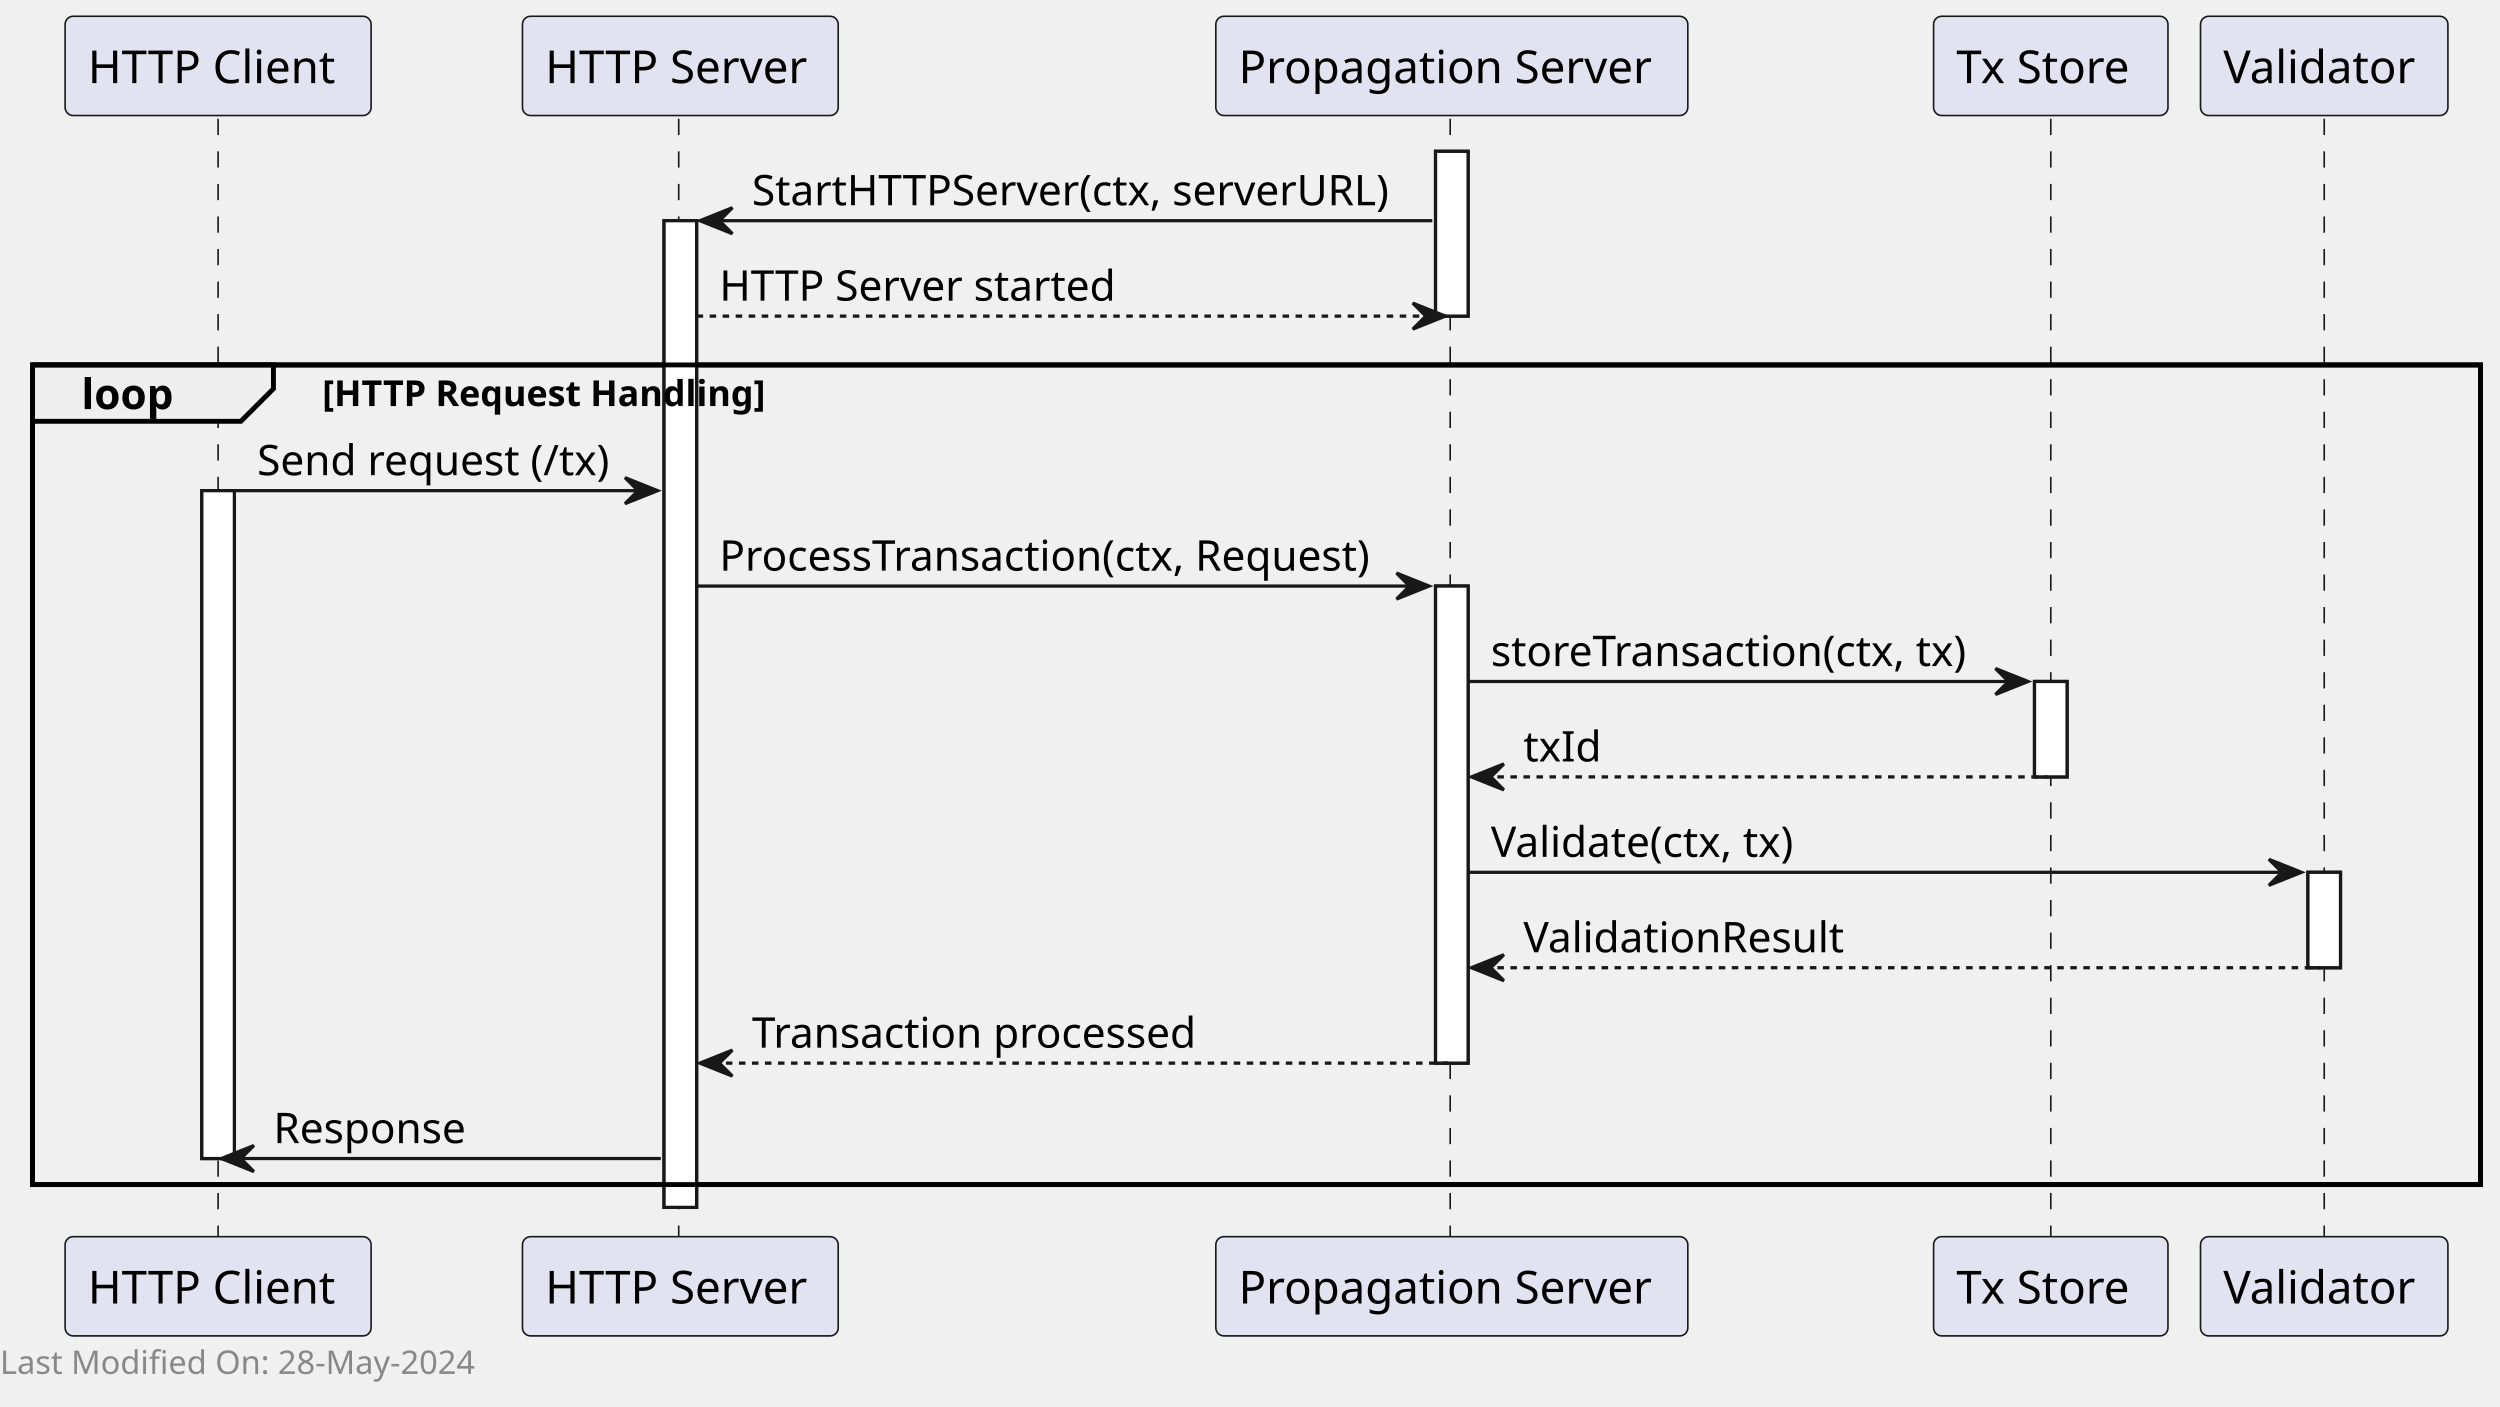
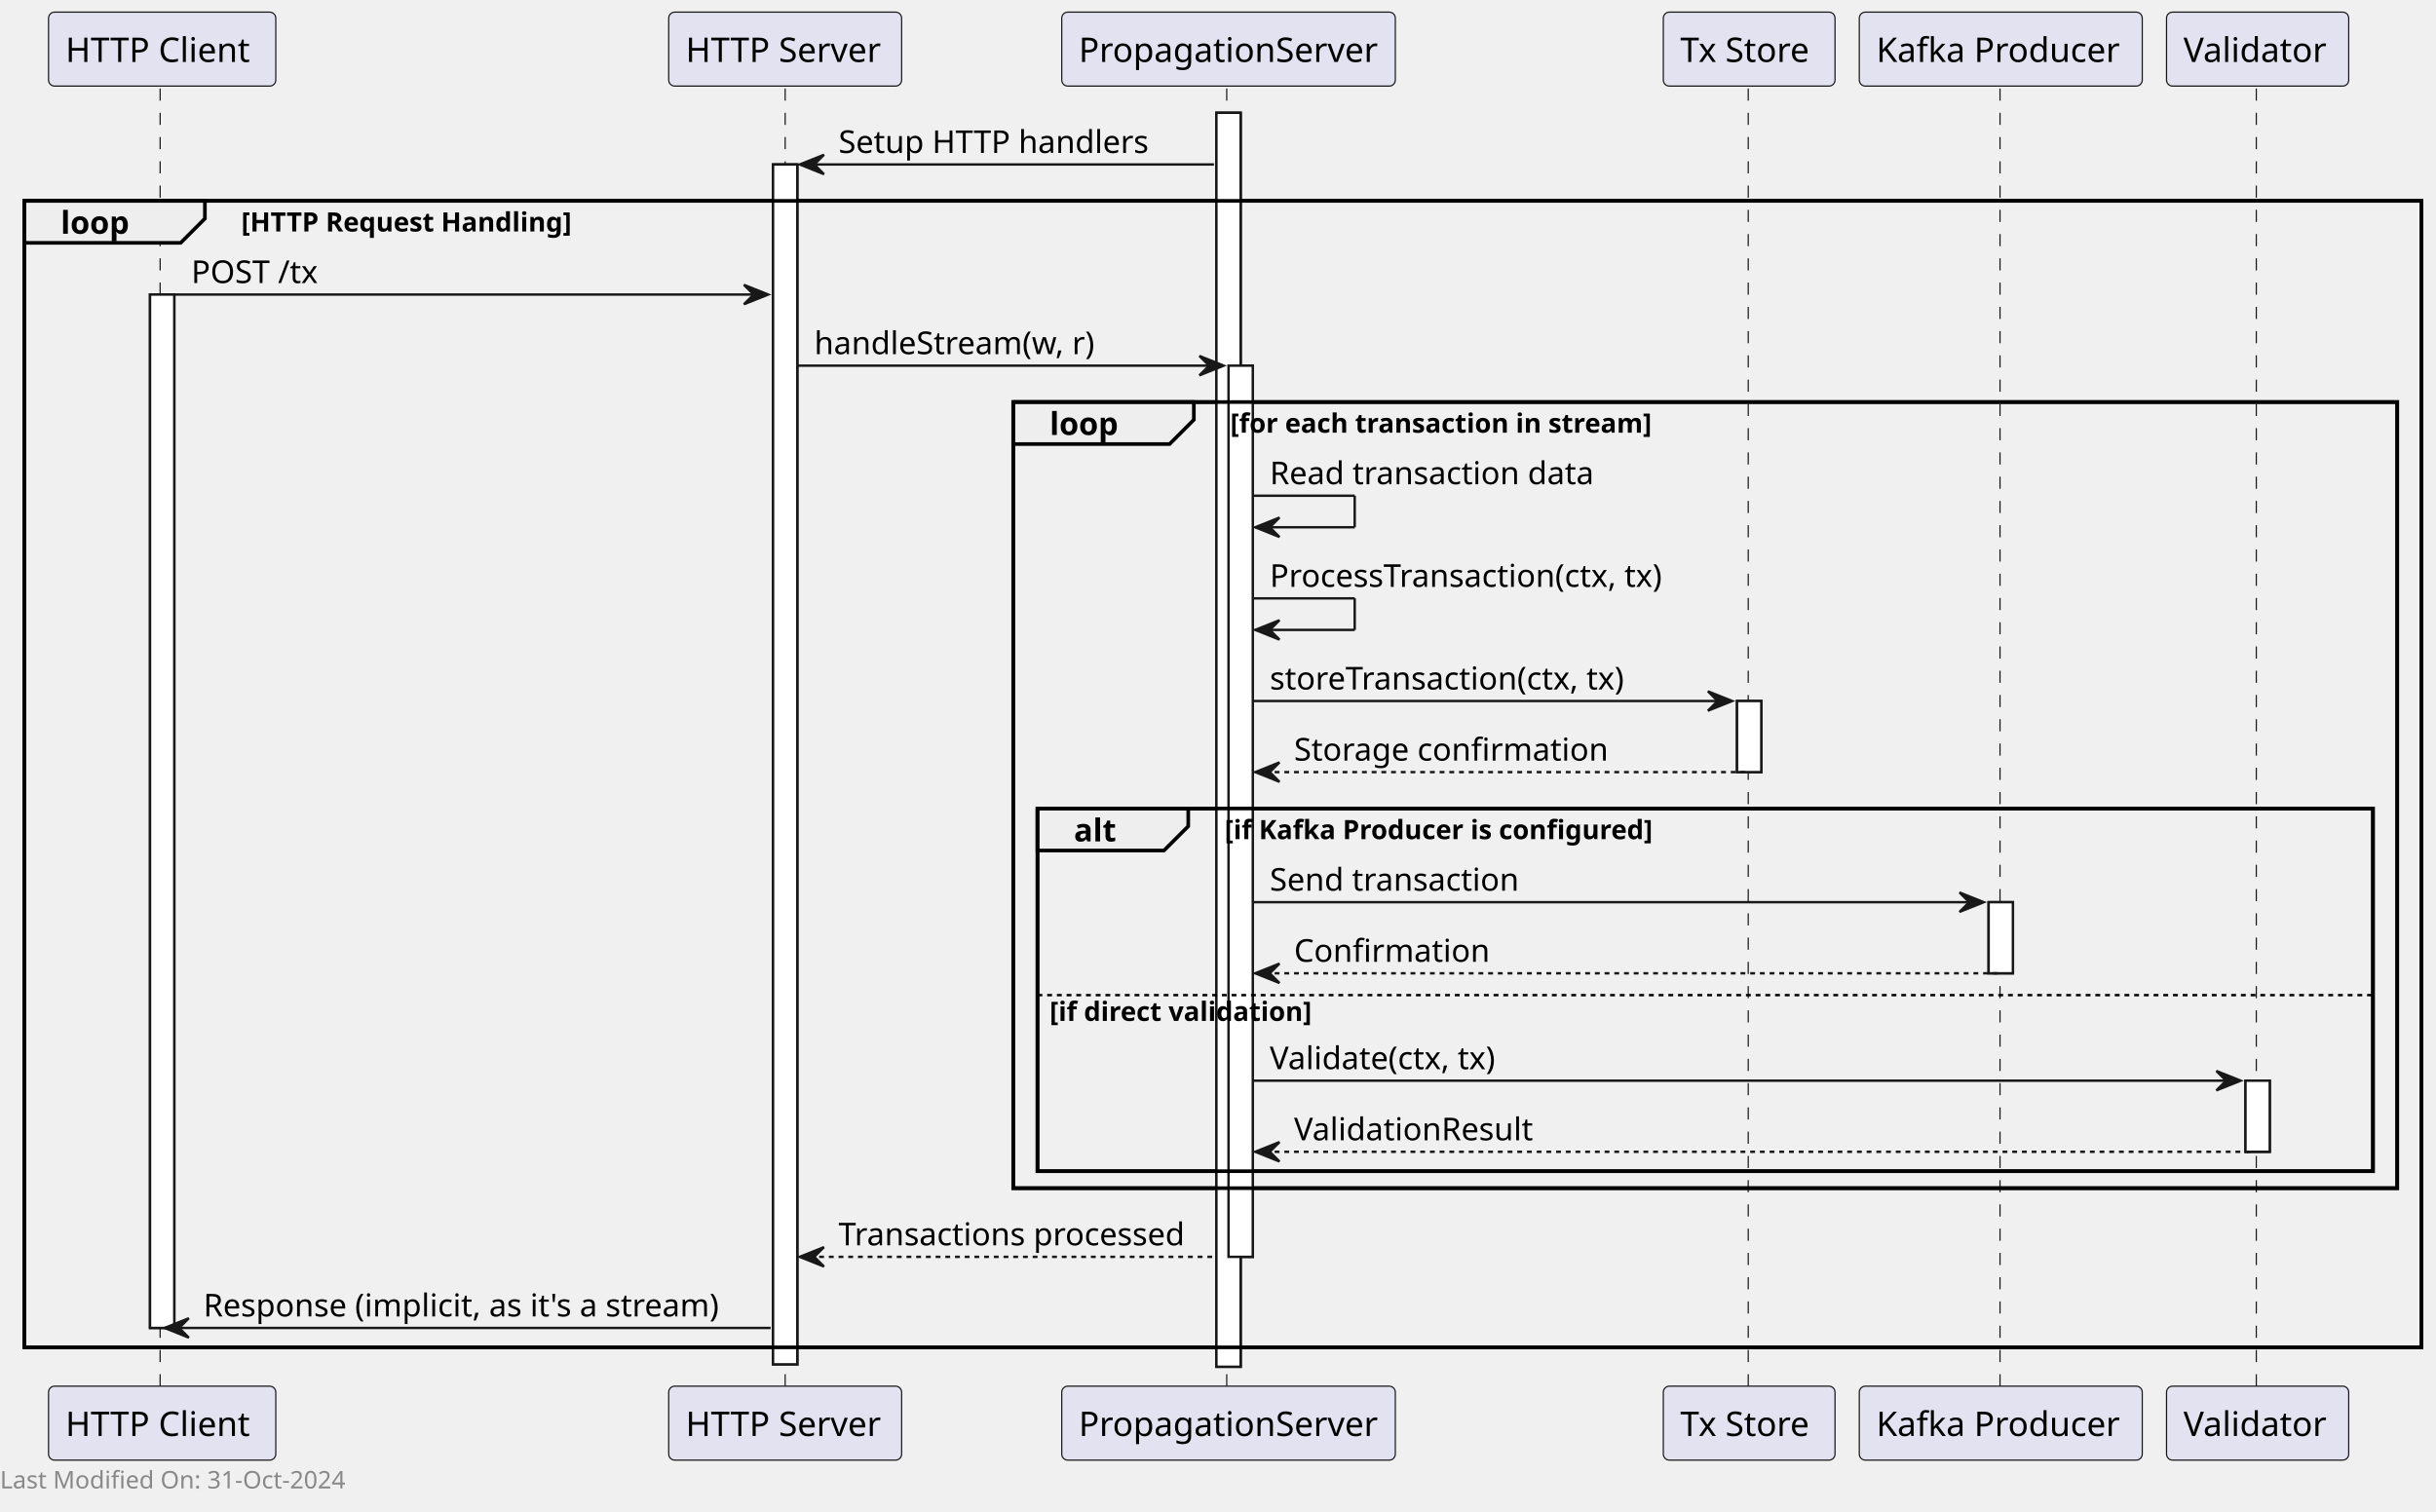
- <svg xmlns="http://www.w3.org/2000/svg" contentStyleType="text/css" height="432px" preserveAspectRatio="none" style="width:768px;height:432px;background:#FFFFFF;" version="1.1" viewBox="0 0 768 432" width="768px" zoomAndPan="magnify">
+ <svg xmlns="http://www.w3.org/2000/svg" contentStyleType="text/css" height="623px" preserveAspectRatio="none" style="width:1004px;height:623px;background:#FFFFFF;" version="1.1" viewBox="0 0 1004 623" width="1004px" zoomAndPan="magnify">
  <defs />
  <g>
-     <rect fill="#FFFFFF" height="205.174" style="stroke:#181818;stroke-width:1.0;" width="10" x="62" y="150.731" />
-     <rect fill="#FFFFFF" height="303.106" style="stroke:#181818;stroke-width:1.0;" width="10" x="204" y="67.799" />
-     <rect fill="#FFFFFF" height="50.621" style="stroke:#181818;stroke-width:1.0;" width="10" x="441" y="46.488" />
-     <rect fill="#FFFFFF" height="146.553" style="stroke:#181818;stroke-width:1.0;" width="10" x="441" y="180.041" />
-     <rect fill="#FFFFFF" height="29.311" style="stroke:#181818;stroke-width:1.0;" width="10" x="625" y="209.352" />
-     <rect fill="#FFFFFF" height="29.311" style="stroke:#181818;stroke-width:1.0;" width="10" x="709" y="267.973" />
-     <rect fill="none" height="251.795" style="stroke:#000000;stroke-width:1.5;" width="752" x="10" y="112.109" />
-     <line style="stroke:#181818;stroke-width:0.5;stroke-dasharray:5.0,5.0;" x1="67" x2="67" y1="36.488" y2="380.904" />
-     <line style="stroke:#181818;stroke-width:0.5;stroke-dasharray:5.0,5.0;" x1="208.5" x2="208.5" y1="36.488" y2="380.904" />
-     <line style="stroke:#181818;stroke-width:0.5;stroke-dasharray:5.0,5.0;" x1="445.5" x2="445.5" y1="36.488" y2="380.904" />
-     <line style="stroke:#181818;stroke-width:0.5;stroke-dasharray:5.0,5.0;" x1="630" x2="630" y1="36.488" y2="380.904" />
-     <line style="stroke:#181818;stroke-width:0.5;stroke-dasharray:5.0,5.0;" x1="714" x2="714" y1="36.488" y2="380.904" />
-     <rect fill="#E2E2F0" height="30.488" rx="2.5" ry="2.5" style="stroke:#181818;stroke-width:0.5;" width="94" x="20" y="5" />
-     <text fill="#000000" font-family="sans-serif" font-size="14" lengthAdjust="spacing" textLength="80" x="27" y="25.535">HTTP Client</text>
-     <rect fill="#E2E2F0" height="30.488" rx="2.5" ry="2.5" style="stroke:#181818;stroke-width:0.5;" width="94" x="20" y="379.904" />
-     <text fill="#000000" font-family="sans-serif" font-size="14" lengthAdjust="spacing" textLength="80" x="27" y="400.44">HTTP Client</text>
-     <rect fill="#E2E2F0" height="30.488" rx="2.5" ry="2.5" style="stroke:#181818;stroke-width:0.5;" width="97" x="160.5" y="5" />
-     <text fill="#000000" font-family="sans-serif" font-size="14" lengthAdjust="spacing" textLength="83" x="167.5" y="25.535">HTTP Server</text>
-     <rect fill="#E2E2F0" height="30.488" rx="2.5" ry="2.5" style="stroke:#181818;stroke-width:0.5;" width="97" x="160.5" y="379.904" />
-     <text fill="#000000" font-family="sans-serif" font-size="14" lengthAdjust="spacing" textLength="83" x="167.5" y="400.44">HTTP Server</text>
-     <rect fill="#E2E2F0" height="30.488" rx="2.5" ry="2.5" style="stroke:#181818;stroke-width:0.5;" width="145" x="373.5" y="5" />
-     <text fill="#000000" font-family="sans-serif" font-size="14" lengthAdjust="spacing" textLength="131" x="380.5" y="25.535">Propagation Server</text>
-     <rect fill="#E2E2F0" height="30.488" rx="2.5" ry="2.5" style="stroke:#181818;stroke-width:0.5;" width="145" x="373.5" y="379.904" />
-     <text fill="#000000" font-family="sans-serif" font-size="14" lengthAdjust="spacing" textLength="131" x="380.5" y="400.44">Propagation Server</text>
-     <rect fill="#E2E2F0" height="30.488" rx="2.5" ry="2.5" style="stroke:#181818;stroke-width:0.5;" width="72" x="594" y="5" />
-     <text fill="#000000" font-family="sans-serif" font-size="14" lengthAdjust="spacing" textLength="58" x="601" y="25.535">Tx Store</text>
-     <rect fill="#E2E2F0" height="30.488" rx="2.5" ry="2.5" style="stroke:#181818;stroke-width:0.5;" width="72" x="594" y="379.904" />
-     <text fill="#000000" font-family="sans-serif" font-size="14" lengthAdjust="spacing" textLength="58" x="601" y="400.44">Tx Store</text>
-     <rect fill="#E2E2F0" height="30.488" rx="2.5" ry="2.5" style="stroke:#181818;stroke-width:0.5;" width="76" x="676" y="5" />
-     <text fill="#000000" font-family="sans-serif" font-size="14" lengthAdjust="spacing" textLength="62" x="683" y="25.535">Validator</text>
-     <rect fill="#E2E2F0" height="30.488" rx="2.5" ry="2.5" style="stroke:#181818;stroke-width:0.5;" width="76" x="676" y="379.904" />
-     <text fill="#000000" font-family="sans-serif" font-size="14" lengthAdjust="spacing" textLength="62" x="683" y="400.44">Validator</text>
-     <rect fill="#FFFFFF" height="205.174" style="stroke:#181818;stroke-width:1.0;" width="10" x="62" y="150.731" />
-     <rect fill="#FFFFFF" height="303.106" style="stroke:#181818;stroke-width:1.0;" width="10" x="204" y="67.799" />
-     <rect fill="#FFFFFF" height="50.621" style="stroke:#181818;stroke-width:1.0;" width="10" x="441" y="46.488" />
-     <rect fill="#FFFFFF" height="146.553" style="stroke:#181818;stroke-width:1.0;" width="10" x="441" y="180.041" />
-     <rect fill="#FFFFFF" height="29.311" style="stroke:#181818;stroke-width:1.0;" width="10" x="625" y="209.352" />
-     <rect fill="#FFFFFF" height="29.311" style="stroke:#181818;stroke-width:1.0;" width="10" x="709" y="267.973" />
-     <polygon fill="#181818" points="225,63.799,215,67.799,225,71.799,221,67.799" style="stroke:#181818;stroke-width:1.0;" />
-     <line style="stroke:#181818;stroke-width:1.0;" x1="219" x2="440" y1="67.799" y2="67.799" />
-     <text fill="#000000" font-family="sans-serif" font-size="13" lengthAdjust="spacing" textLength="198" x="231" y="63.057">StartHTTPServer(ctx, serverURL)</text>
-     <polygon fill="#181818" points="434,93.109,444,97.109,434,101.109,438,97.109" style="stroke:#181818;stroke-width:1.0;" />
-     <line style="stroke:#181818;stroke-width:1.0;stroke-dasharray:2.0,2.0;" x1="214" x2="440" y1="97.109" y2="97.109" />
-     <text fill="#000000" font-family="sans-serif" font-size="13" lengthAdjust="spacing" textLength="123" x="221" y="92.367">HTTP Server started</text>
-     <path d="M10,112.109 L84,112.109 L84,119.42 L74,129.42 L10,129.42 L10,112.109 " fill="#EEEEEE" style="stroke:#000000;stroke-width:1.5;" />
-     <rect fill="none" height="251.795" style="stroke:#000000;stroke-width:1.5;" width="752" x="10" y="112.109" />
-     <text fill="#000000" font-family="sans-serif" font-size="13" font-weight="bold" lengthAdjust="spacing" textLength="29" x="25" y="125.678">loop</text>
-     <text fill="#000000" font-family="sans-serif" font-size="11" font-weight="bold" lengthAdjust="spacing" textLength="143" x="99" y="124.744">[HTTP Request Handling]</text>
-     <polygon fill="#181818" points="192,146.731,202,150.731,192,154.731,196,150.731" style="stroke:#181818;stroke-width:1.0;" />
-     <line style="stroke:#181818;stroke-width:1.0;" x1="72" x2="198" y1="150.731" y2="150.731" />
-     <text fill="#000000" font-family="sans-serif" font-size="13" lengthAdjust="spacing" textLength="113" x="79" y="145.988">Send request (/tx)</text>
-     <polygon fill="#181818" points="429,176.041,439,180.041,429,184.041,433,180.041" style="stroke:#181818;stroke-width:1.0;" />
-     <line style="stroke:#181818;stroke-width:1.0;" x1="214" x2="435" y1="180.041" y2="180.041" />
-     <text fill="#000000" font-family="sans-serif" font-size="13" lengthAdjust="spacing" textLength="208" x="221" y="175.299">ProcessTransaction(ctx, Request)</text>
-     <polygon fill="#181818" points="613,205.352,623,209.352,613,213.352,617,209.352" style="stroke:#181818;stroke-width:1.0;" />
-     <line style="stroke:#181818;stroke-width:1.0;" x1="451" x2="619" y1="209.352" y2="209.352" />
-     <text fill="#000000" font-family="sans-serif" font-size="13" lengthAdjust="spacing" textLength="155" x="458" y="204.609">storeTransaction(ctx, tx)</text>
-     <polygon fill="#181818" points="462,234.662,452,238.662,462,242.662,458,238.662" style="stroke:#181818;stroke-width:1.0;" />
-     <line style="stroke:#181818;stroke-width:1.0;stroke-dasharray:2.0,2.0;" x1="456" x2="629" y1="238.662" y2="238.662" />
-     <text fill="#000000" font-family="sans-serif" font-size="13" lengthAdjust="spacing" textLength="25" x="468" y="233.92">txId</text>
-     <polygon fill="#181818" points="697,263.973,707,267.973,697,271.973,701,267.973" style="stroke:#181818;stroke-width:1.0;" />
-     <line style="stroke:#181818;stroke-width:1.0;" x1="451" x2="703" y1="267.973" y2="267.973" />
-     <text fill="#000000" font-family="sans-serif" font-size="13" lengthAdjust="spacing" textLength="99" x="458" y="263.231">Validate(ctx, tx)</text>
-     <polygon fill="#181818" points="462,293.283,452,297.283,462,301.283,458,297.283" style="stroke:#181818;stroke-width:1.0;" />
-     <line style="stroke:#181818;stroke-width:1.0;stroke-dasharray:2.0,2.0;" x1="456" x2="713" y1="297.283" y2="297.283" />
-     <text fill="#000000" font-family="sans-serif" font-size="13" lengthAdjust="spacing" textLength="102" x="468" y="292.541">ValidationResult</text>
-     <polygon fill="#181818" points="225,322.594,215,326.594,225,330.594,221,326.594" style="stroke:#181818;stroke-width:1.0;" />
-     <line style="stroke:#181818;stroke-width:1.0;stroke-dasharray:2.0,2.0;" x1="219" x2="445" y1="326.594" y2="326.594" />
-     <text fill="#000000" font-family="sans-serif" font-size="13" lengthAdjust="spacing" textLength="142" x="231" y="321.852">Transaction processed</text>
-     <polygon fill="#181818" points="78,351.904,68,355.904,78,359.904,74,355.904" style="stroke:#181818;stroke-width:1.0;" />
-     <line style="stroke:#181818;stroke-width:1.0;" x1="72" x2="203" y1="355.904" y2="355.904" />
-     <text fill="#000000" font-family="sans-serif" font-size="13" lengthAdjust="spacing" textLength="60" x="84" y="351.162">Response</text>
-     <text fill="#888888" font-family="sans-serif" font-size="10" lengthAdjust="spacing" textLength="157" x="0" y="422.06">Last Modified On: 28-May-2024</text>
+     <rect fill="#FFFFFF" height="425.992" style="stroke:#181818;stroke-width:1.0;" width="10" x="61.833" y="121.42" />
+     <rect fill="#FFFFFF" height="494.613" style="stroke:#181818;stroke-width:1.0;" width="10" x="318.61" y="67.799" />
+     <rect fill="#FFFFFF" height="516.924" style="stroke:#181818;stroke-width:1.0;" width="10" x="501.342" y="46.488" />
+     <rect fill="#FFFFFF" height="367.371" style="stroke:#181818;stroke-width:1.0;" width="10" x="506.342" y="150.731" />
+     <rect fill="#FFFFFF" height="29.311" style="stroke:#181818;stroke-width:1.0;" width="10" x="715.923" y="288.973" />
+     <rect fill="#FFFFFF" height="29.311" style="stroke:#181818;stroke-width:1.0;" width="10" x="819.623" y="371.904" />
+     <rect fill="#FFFFFF" height="29.311" style="stroke:#181818;stroke-width:1.0;" width="10" x="925.48" y="445.481" />
+     <rect fill="none" height="472.613" style="stroke:#000000;stroke-width:1.5;" width="988.023" x="10" y="82.799" />
+     <rect fill="none" height="324.06" style="stroke:#000000;stroke-width:1.5;" width="570.423" x="417.6" y="165.731" />
+     <rect fill="none" height="149.508" style="stroke:#000000;stroke-width:1.5;" width="550.423" x="427.6" y="333.283" />
+     <line style="stroke:#181818;stroke-width:0.5;stroke-dasharray:5.0,5.0;" x1="66" x2="66" y1="36.488" y2="572.412" />
+     <line style="stroke:#181818;stroke-width:0.5;stroke-dasharray:5.0,5.0;" x1="323.608" x2="323.608" y1="36.488" y2="572.412" />
+     <line style="stroke:#181818;stroke-width:0.5;stroke-dasharray:5.0,5.0;" x1="505.6" x2="505.6" y1="36.488" y2="572.412" />
+     <line style="stroke:#181818;stroke-width:0.5;stroke-dasharray:5.0,5.0;" x1="720.537" x2="720.537" y1="36.488" y2="572.412" />
+     <line style="stroke:#181818;stroke-width:0.5;stroke-dasharray:5.0,5.0;" x1="824.309" x2="824.309" y1="36.488" y2="572.412" />
+     <line style="stroke:#181818;stroke-width:0.5;stroke-dasharray:5.0,5.0;" x1="929.937" x2="929.937" y1="36.488" y2="572.412" />
+     <rect fill="#E2E2F0" height="30.488" rx="2.5" ry="2.5" style="stroke:#181818;stroke-width:0.5;" width="93.666" x="20" y="5" />
+     <text fill="#000000" font-family="sans-serif" font-size="14" lengthAdjust="spacing" textLength="79.666" x="27" y="25.535">HTTP Client</text>
+     <rect fill="#E2E2F0" height="30.488" rx="2.5" ry="2.5" style="stroke:#181818;stroke-width:0.5;" width="93.666" x="20" y="571.412" />
+     <text fill="#000000" font-family="sans-serif" font-size="14" lengthAdjust="spacing" textLength="79.666" x="27" y="591.947">HTTP Client</text>
+     <rect fill="#E2E2F0" height="30.488" rx="2.5" ry="2.5" style="stroke:#181818;stroke-width:0.5;" width="96.004" x="275.608" y="5" />
+     <text fill="#000000" font-family="sans-serif" font-size="14" lengthAdjust="spacing" textLength="82.004" x="282.608" y="25.535">HTTP Server</text>
+     <rect fill="#E2E2F0" height="30.488" rx="2.5" ry="2.5" style="stroke:#181818;stroke-width:0.5;" width="96.004" x="275.608" y="571.412" />
+     <text fill="#000000" font-family="sans-serif" font-size="14" lengthAdjust="spacing" textLength="82.004" x="282.608" y="591.947">HTTP Server</text>
+     <rect fill="#E2E2F0" height="30.488" rx="2.5" ry="2.5" style="stroke:#181818;stroke-width:0.5;" width="137.484" x="437.6" y="5" />
+     <text fill="#000000" font-family="sans-serif" font-size="14" lengthAdjust="spacing" textLength="123.484" x="444.6" y="25.535">PropagationServer</text>
+     <rect fill="#E2E2F0" height="30.488" rx="2.5" ry="2.5" style="stroke:#181818;stroke-width:0.5;" width="137.484" x="437.6" y="571.412" />
+     <text fill="#000000" font-family="sans-serif" font-size="14" lengthAdjust="spacing" textLength="123.484" x="444.6" y="591.947">PropagationServer</text>
+     <rect fill="#E2E2F0" height="30.488" rx="2.5" ry="2.5" style="stroke:#181818;stroke-width:0.5;" width="70.772" x="685.537" y="5" />
+     <text fill="#000000" font-family="sans-serif" font-size="14" lengthAdjust="spacing" textLength="56.773" x="692.537" y="25.535">Tx Store</text>
+     <rect fill="#E2E2F0" height="30.488" rx="2.5" ry="2.5" style="stroke:#181818;stroke-width:0.5;" width="70.772" x="685.537" y="571.412" />
+     <text fill="#000000" font-family="sans-serif" font-size="14" lengthAdjust="spacing" textLength="56.773" x="692.537" y="591.947">Tx Store</text>
+     <rect fill="#E2E2F0" height="30.488" rx="2.5" ry="2.5" style="stroke:#181818;stroke-width:0.5;" width="116.628" x="766.309" y="5" />
+     <text fill="#000000" font-family="sans-serif" font-size="14" lengthAdjust="spacing" textLength="102.628" x="773.309" y="25.535">Kafka Producer</text>
+     <rect fill="#E2E2F0" height="30.488" rx="2.5" ry="2.5" style="stroke:#181818;stroke-width:0.5;" width="116.628" x="766.309" y="571.412" />
+     <text fill="#000000" font-family="sans-serif" font-size="14" lengthAdjust="spacing" textLength="102.628" x="773.309" y="591.947">Kafka Producer</text>
+     <rect fill="#E2E2F0" height="30.488" rx="2.5" ry="2.5" style="stroke:#181818;stroke-width:0.5;" width="75.086" x="892.937" y="5" />
+     <text fill="#000000" font-family="sans-serif" font-size="14" lengthAdjust="spacing" textLength="61.086" x="899.937" y="25.535">Validator</text>
+     <rect fill="#E2E2F0" height="30.488" rx="2.5" ry="2.5" style="stroke:#181818;stroke-width:0.5;" width="75.086" x="892.937" y="571.412" />
+     <text fill="#000000" font-family="sans-serif" font-size="14" lengthAdjust="spacing" textLength="61.086" x="899.937" y="591.947">Validator</text>
+     <rect fill="#FFFFFF" height="425.992" style="stroke:#181818;stroke-width:1.0;" width="10" x="61.833" y="121.42" />
+     <rect fill="#FFFFFF" height="494.613" style="stroke:#181818;stroke-width:1.0;" width="10" x="318.61" y="67.799" />
+     <rect fill="#FFFFFF" height="516.924" style="stroke:#181818;stroke-width:1.0;" width="10" x="501.342" y="46.488" />
+     <rect fill="#FFFFFF" height="367.371" style="stroke:#181818;stroke-width:1.0;" width="10" x="506.342" y="150.731" />
+     <rect fill="#FFFFFF" height="29.311" style="stroke:#181818;stroke-width:1.0;" width="10" x="715.923" y="288.973" />
+     <rect fill="#FFFFFF" height="29.311" style="stroke:#181818;stroke-width:1.0;" width="10" x="819.623" y="371.904" />
+     <rect fill="#FFFFFF" height="29.311" style="stroke:#181818;stroke-width:1.0;" width="10" x="925.48" y="445.481" />
+     <polygon fill="#181818" points="339.61,63.799,329.61,67.799,339.61,71.799,335.61,67.799" style="stroke:#181818;stroke-width:1.0;" />
+     <line style="stroke:#181818;stroke-width:1.0;" x1="333.61" x2="500.342" y1="67.799" y2="67.799" />
+     <text fill="#000000" font-family="sans-serif" font-size="13" lengthAdjust="spacing" textLength="131.206" x="345.61" y="63.057">Setup HTTP handlers</text>
+     <path d="M10,82.799 L84.447,82.799 L84.447,90.109 L74.447,100.109 L10,100.109 L10,82.799 " fill="#EEEEEE" style="stroke:#000000;stroke-width:1.5;" />
+     <rect fill="none" height="472.613" style="stroke:#000000;stroke-width:1.5;" width="988.023" x="10" y="82.799" />
+     <text fill="#000000" font-family="sans-serif" font-size="13" font-weight="bold" lengthAdjust="spacing" textLength="29.447" x="25" y="96.367">loop</text>
+     <text fill="#000000" font-family="sans-serif" font-size="11" font-weight="bold" lengthAdjust="spacing" textLength="142.78" x="99.447" y="95.434">[HTTP Request Handling]</text>
+     <polygon fill="#181818" points="306.61,117.42,316.61,121.42,306.61,125.42,310.61,121.42" style="stroke:#181818;stroke-width:1.0;" />
+     <line style="stroke:#181818;stroke-width:1.0;" x1="71.833" x2="312.61" y1="121.42" y2="121.42" />
+     <text fill="#000000" font-family="sans-serif" font-size="13" lengthAdjust="spacing" textLength="56.272" x="78.833" y="116.678">POST /tx</text>
+     <polygon fill="#181818" points="494.342,146.731,504.342,150.731,494.342,154.731,498.342,150.731" style="stroke:#181818;stroke-width:1.0;" />
+     <line style="stroke:#181818;stroke-width:1.0;" x1="328.61" x2="500.342" y1="150.731" y2="150.731" />
+     <text fill="#000000" font-family="sans-serif" font-size="13" lengthAdjust="spacing" textLength="118.257" x="335.61" y="145.988">handleStream(w, r)</text>
+     <path d="M417.6,165.731 L492.047,165.731 L492.047,173.041 L482.047,183.041 L417.6,183.041 L417.6,165.731 " fill="#EEEEEE" style="stroke:#000000;stroke-width:1.5;" />
+     <rect fill="none" height="324.06" style="stroke:#000000;stroke-width:1.5;" width="570.423" x="417.6" y="165.731" />
+     <text fill="#000000" font-family="sans-serif" font-size="13" font-weight="bold" lengthAdjust="spacing" textLength="29.447" x="432.6" y="179.299">loop</text>
+     <text fill="#000000" font-family="sans-serif" font-size="11" font-weight="bold" lengthAdjust="spacing" textLength="179.266" x="507.047" y="178.365">[for each transaction in stream]</text>
+     <line style="stroke:#181818;stroke-width:1.0;" x1="516.342" x2="558.342" y1="204.352" y2="204.352" />
+     <line style="stroke:#181818;stroke-width:1.0;" x1="558.342" x2="558.342" y1="204.352" y2="217.352" />
+     <line style="stroke:#181818;stroke-width:1.0;" x1="517.342" x2="558.342" y1="217.352" y2="217.352" />
+     <polygon fill="#181818" points="527.342,213.352,517.342,217.352,527.342,221.352,523.342,217.352" style="stroke:#181818;stroke-width:1.0;" />
+     <text fill="#000000" font-family="sans-serif" font-size="13" lengthAdjust="spacing" textLength="137.02" x="523.342" y="199.609">Read transaction data</text>
+     <line style="stroke:#181818;stroke-width:1.0;" x1="516.342" x2="558.342" y1="246.662" y2="246.662" />
+     <line style="stroke:#181818;stroke-width:1.0;" x1="558.342" x2="558.342" y1="246.662" y2="259.662" />
+     <line style="stroke:#181818;stroke-width:1.0;" x1="517.342" x2="558.342" y1="259.662" y2="259.662" />
+     <polygon fill="#181818" points="527.342,255.662,517.342,259.662,527.342,263.662,523.342,259.662" style="stroke:#181818;stroke-width:1.0;" />
+     <text fill="#000000" font-family="sans-serif" font-size="13" lengthAdjust="spacing" textLength="170.581" x="523.342" y="241.92">ProcessTransaction(ctx, tx)</text>
+     <polygon fill="#181818" points="703.923,284.973,713.923,288.973,703.923,292.973,707.923,288.973" style="stroke:#181818;stroke-width:1.0;" />
+     <line style="stroke:#181818;stroke-width:1.0;" x1="516.342" x2="709.923" y1="288.973" y2="288.973" />
+     <text fill="#000000" font-family="sans-serif" font-size="13" lengthAdjust="spacing" textLength="154.972" x="523.342" y="284.231">storeTransaction(ctx, tx)</text>
+     <polygon fill="#181818" points="527.342,314.283,517.342,318.283,527.342,322.283,523.342,318.283" style="stroke:#181818;stroke-width:1.0;" />
+     <line style="stroke:#181818;stroke-width:1.0;stroke-dasharray:2.0,2.0;" x1="521.342" x2="719.923" y1="318.283" y2="318.283" />
+     <text fill="#000000" font-family="sans-serif" font-size="13" lengthAdjust="spacing" textLength="132.368" x="533.342" y="313.541">Storage confirmation</text>
+     <path d="M427.6,333.283 L489.739,333.283 L489.739,340.594 L479.739,350.594 L427.6,350.594 L427.6,333.283 " fill="#EEEEEE" style="stroke:#000000;stroke-width:1.5;" />
+     <rect fill="none" height="149.508" style="stroke:#000000;stroke-width:1.5;" width="550.423" x="427.6" y="333.283" />
+     <text fill="#000000" font-family="sans-serif" font-size="13" font-weight="bold" lengthAdjust="spacing" textLength="17.139" x="442.6" y="346.852">alt</text>
+     <text fill="#000000" font-family="sans-serif" font-size="11" font-weight="bold" lengthAdjust="spacing" textLength="184.894" x="504.739" y="345.918">[if Kafka Producer is configured]</text>
+     <polygon fill="#181818" points="807.623,367.904,817.623,371.904,807.623,375.904,811.623,371.904" style="stroke:#181818;stroke-width:1.0;" />
+     <line style="stroke:#181818;stroke-width:1.0;" x1="516.342" x2="813.623" y1="371.904" y2="371.904" />
+     <text fill="#000000" font-family="sans-serif" font-size="13" lengthAdjust="spacing" textLength="105.174" x="523.342" y="367.162">Send transaction</text>
+     <polygon fill="#181818" points="527.342,397.215,517.342,401.215,527.342,405.215,523.342,401.215" style="stroke:#181818;stroke-width:1.0;" />
+     <line style="stroke:#181818;stroke-width:1.0;stroke-dasharray:2.0,2.0;" x1="521.342" x2="823.623" y1="401.215" y2="401.215" />
+     <text fill="#000000" font-family="sans-serif" font-size="13" lengthAdjust="spacing" textLength="82.894" x="533.342" y="396.473">Confirmation</text>
+     <line style="stroke:#000000;stroke-width:1.0;stroke-dasharray:2.0,2.0;" x1="427.6" x2="978.023" y1="410.215" y2="410.215" />
+     <text fill="#000000" font-family="sans-serif" font-size="11" font-weight="bold" lengthAdjust="spacing" textLength="112.353" x="432.6" y="420.85">[if direct validation]</text>
+     <polygon fill="#181818" points="913.48,441.481,923.48,445.481,913.48,449.481,917.48,445.481" style="stroke:#181818;stroke-width:1.0;" />
+     <line style="stroke:#181818;stroke-width:1.0;" x1="516.342" x2="919.48" y1="445.481" y2="445.481" />
+     <text fill="#000000" font-family="sans-serif" font-size="13" lengthAdjust="spacing" textLength="99.671" x="523.342" y="440.738">Validate(ctx, tx)</text>
+     <polygon fill="#181818" points="527.342,470.791,517.342,474.791,527.342,478.791,523.342,474.791" style="stroke:#181818;stroke-width:1.0;" />
+     <line style="stroke:#181818;stroke-width:1.0;stroke-dasharray:2.0,2.0;" x1="521.342" x2="929.48" y1="474.791" y2="474.791" />
+     <text fill="#000000" font-family="sans-serif" font-size="13" lengthAdjust="spacing" textLength="102.007" x="533.342" y="470.049">ValidationResult</text>
+     <polygon fill="#181818" points="339.61,514.102,329.61,518.102,339.61,522.102,335.61,518.102" style="stroke:#181818;stroke-width:1.0;" />
+     <line style="stroke:#181818;stroke-width:1.0;stroke-dasharray:2.0,2.0;" x1="333.61" x2="500.342" y1="518.102" y2="518.102" />
+     <text fill="#000000" font-family="sans-serif" font-size="13" lengthAdjust="spacing" textLength="148.732" x="345.61" y="513.359">Transactions processed</text>
+     <polygon fill="#181818" points="77.833,543.412,67.833,547.412,77.833,551.412,73.833,547.412" style="stroke:#181818;stroke-width:1.0;" />
+     <line style="stroke:#181818;stroke-width:1.0;" x1="71.833" x2="317.61" y1="547.412" y2="547.412" />
+     <text fill="#000000" font-family="sans-serif" font-size="13" lengthAdjust="spacing" textLength="222.777" x="83.833" y="542.67">Response (implicit, as it's a stream)</text>
+     <text fill="#888888" font-family="sans-serif" font-size="10" lengthAdjust="spacing" textLength="154.839" x="0" y="613.568">Last Modified On: 31-Oct-2024</text>
  </g>
</svg>
